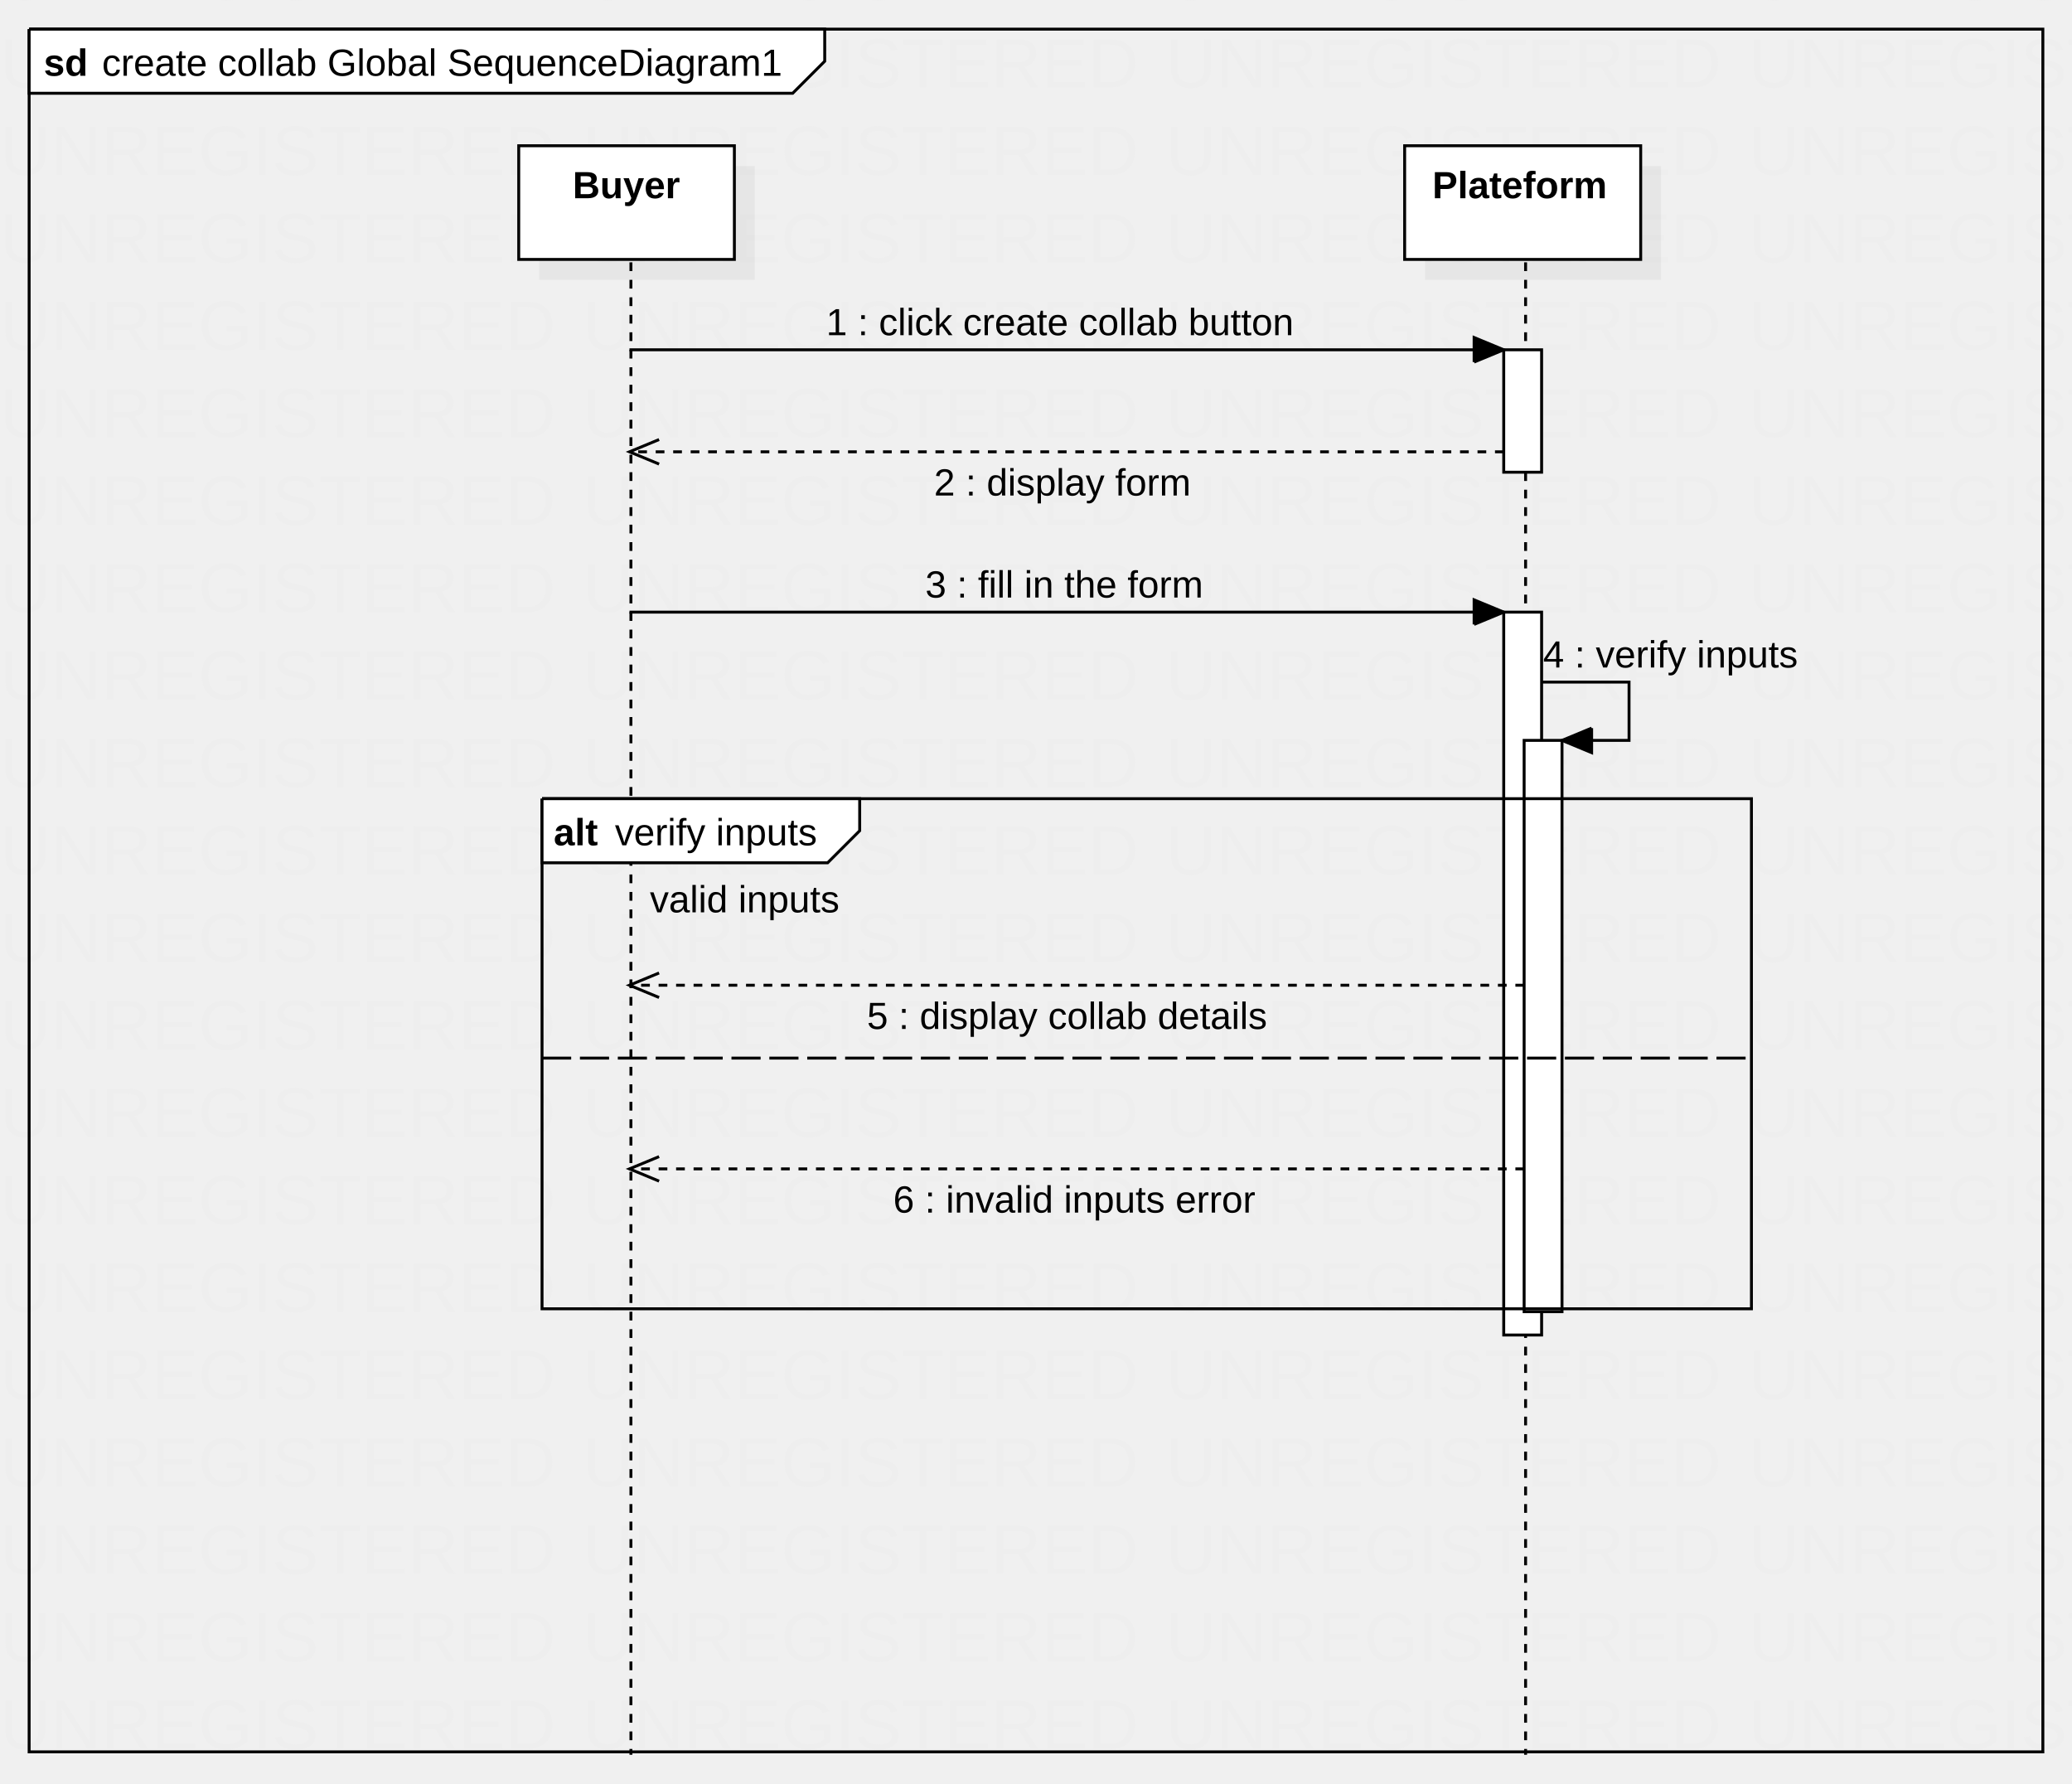
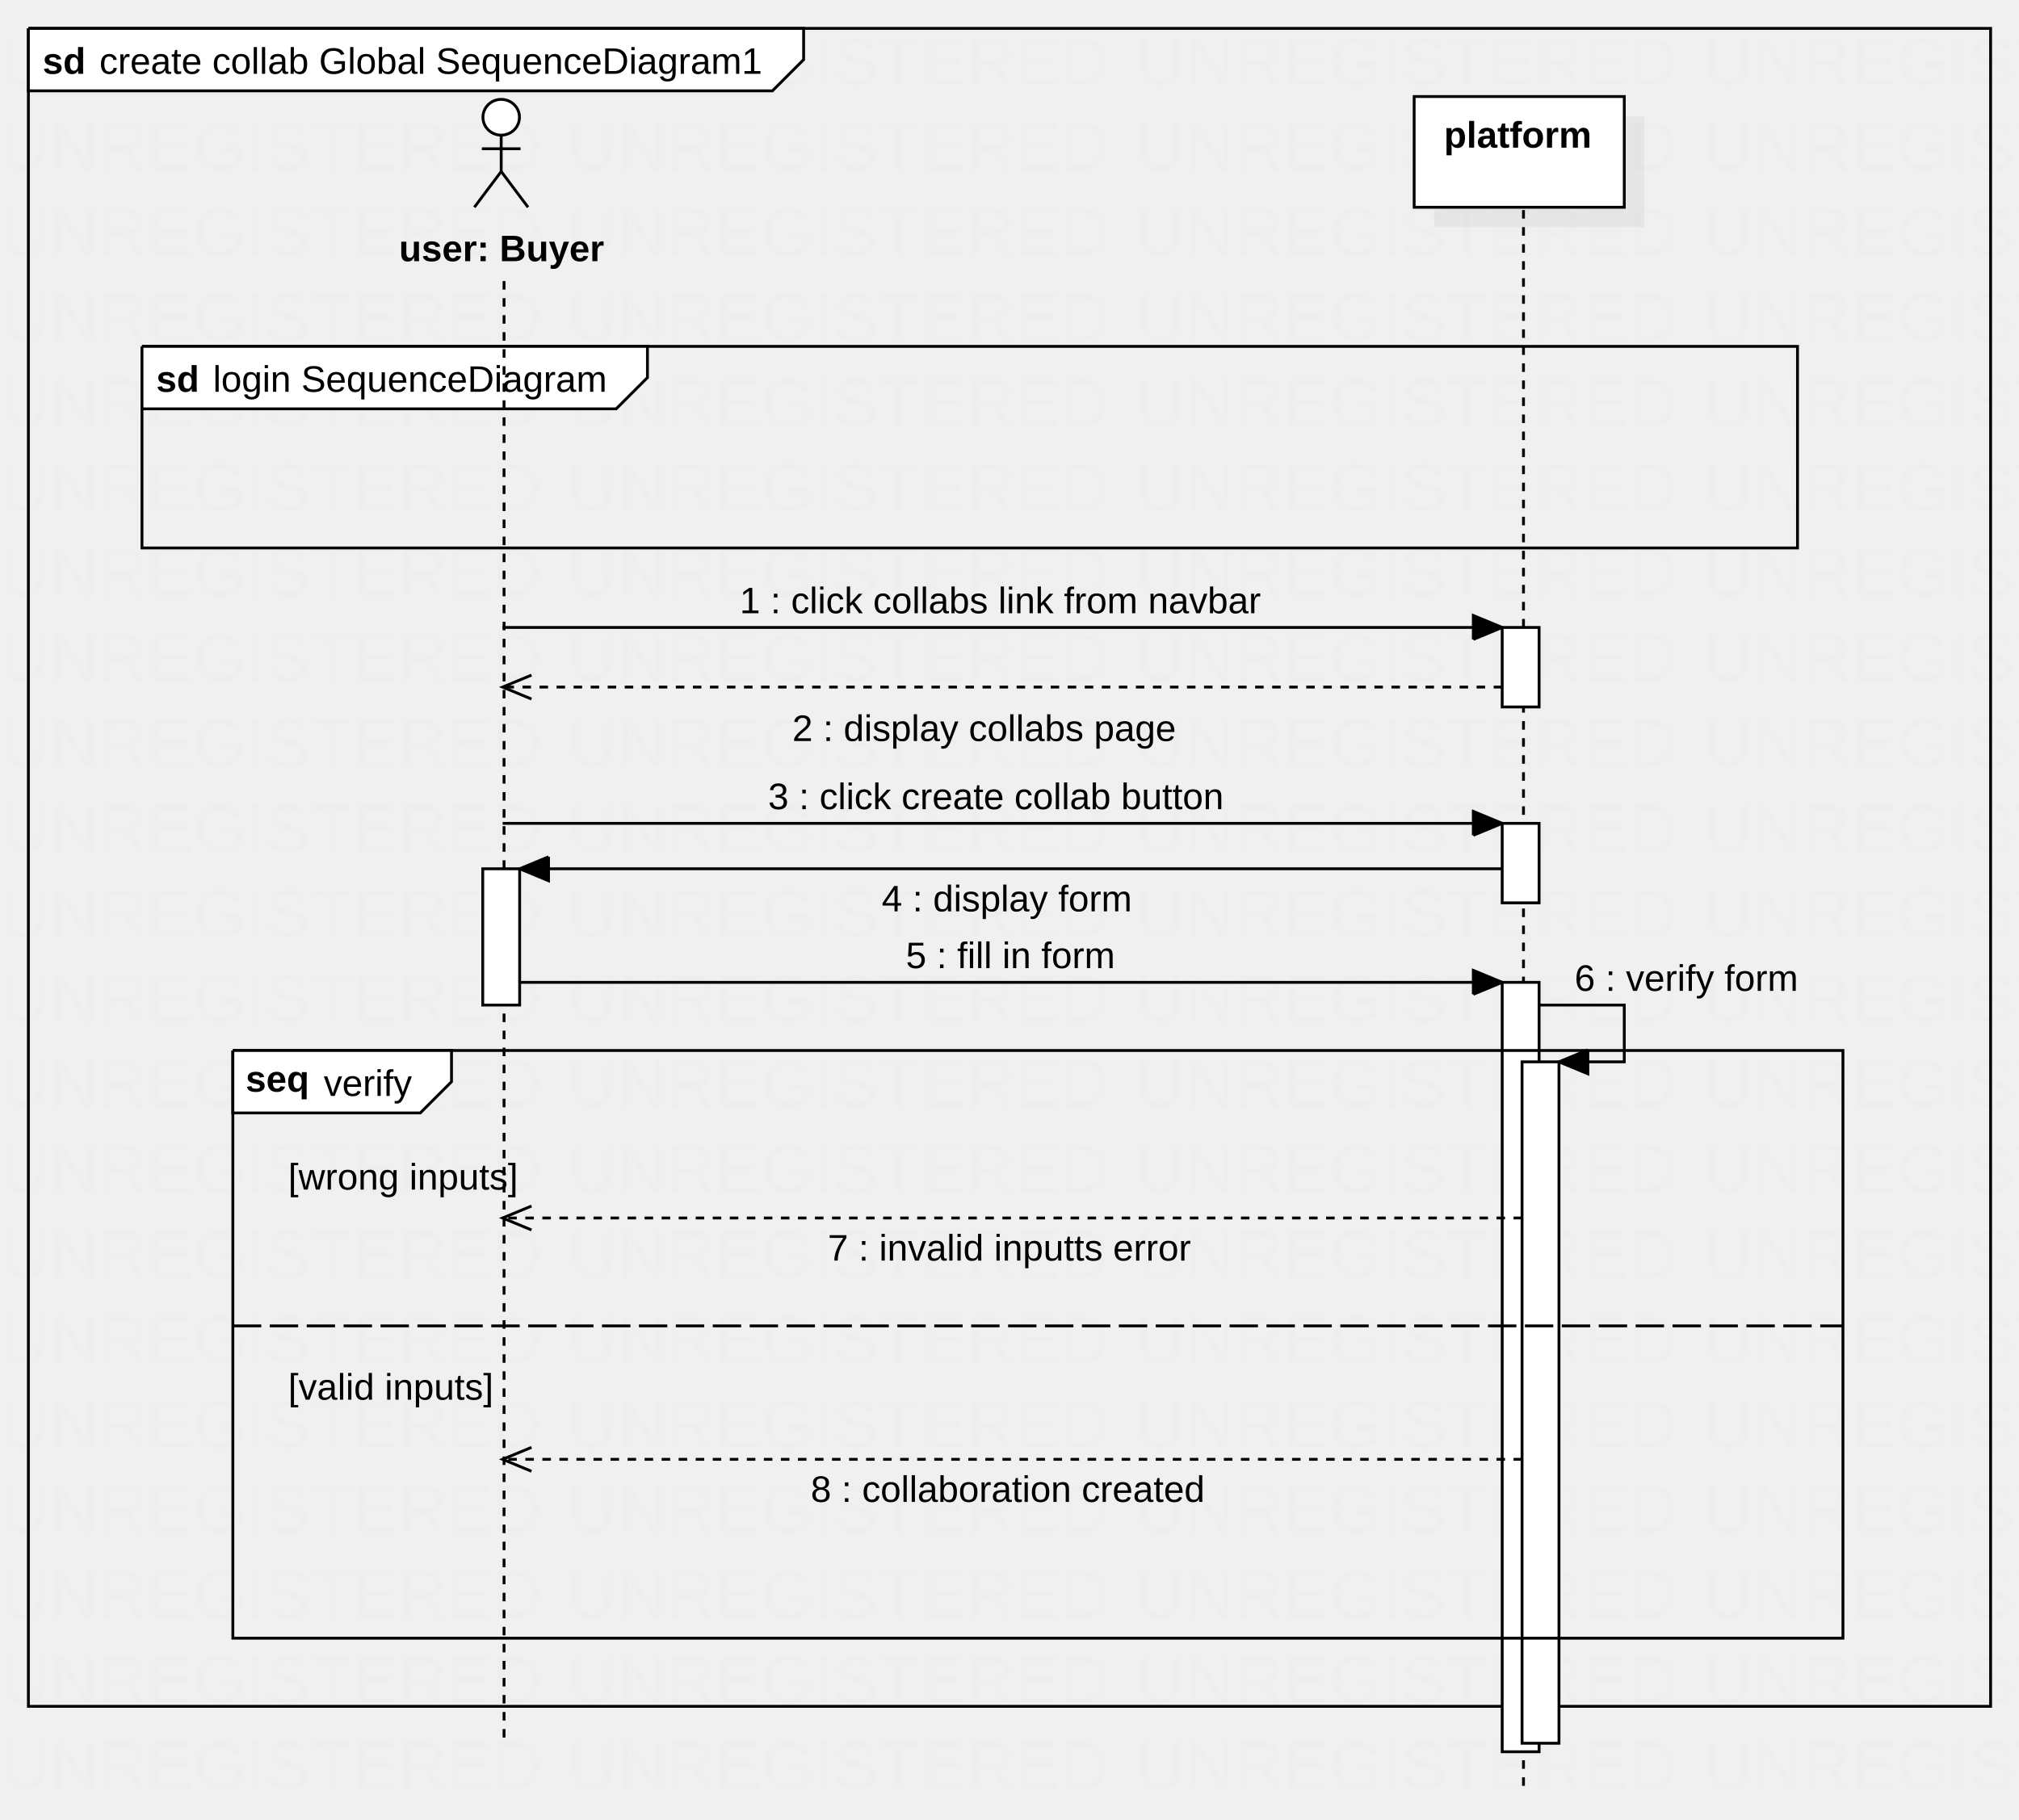
- <svg xmlns="http://www.w3.org/2000/svg" version="1.1" width="711" height="612">
+ <svg xmlns="http://www.w3.org/2000/svg" version="1.1" width="711" height="641">
  <defs />
  <g>
    <text fill="#eeeeee" stroke="none" font-family="Arial" font-size="24px" font-style="normal" font-weight="normal" text-decoration="none" x="0" y="0">UNREGISTERED</text>
    <text fill="#eeeeee" stroke="none" font-family="Arial" font-size="24px" font-style="normal" font-weight="normal" text-decoration="none" x="0" y="30">UNREGISTERED</text>
    <text fill="#eeeeee" stroke="none" font-family="Arial" font-size="24px" font-style="normal" font-weight="normal" text-decoration="none" x="0" y="60">UNREGISTERED</text>
    <text fill="#eeeeee" stroke="none" font-family="Arial" font-size="24px" font-style="normal" font-weight="normal" text-decoration="none" x="0" y="90">UNREGISTERED</text>
    <text fill="#eeeeee" stroke="none" font-family="Arial" font-size="24px" font-style="normal" font-weight="normal" text-decoration="none" x="0" y="120">UNREGISTERED</text>
    <text fill="#eeeeee" stroke="none" font-family="Arial" font-size="24px" font-style="normal" font-weight="normal" text-decoration="none" x="0" y="150">UNREGISTERED</text>
    <text fill="#eeeeee" stroke="none" font-family="Arial" font-size="24px" font-style="normal" font-weight="normal" text-decoration="none" x="0" y="180">UNREGISTERED</text>
    <text fill="#eeeeee" stroke="none" font-family="Arial" font-size="24px" font-style="normal" font-weight="normal" text-decoration="none" x="0" y="210">UNREGISTERED</text>
    <text fill="#eeeeee" stroke="none" font-family="Arial" font-size="24px" font-style="normal" font-weight="normal" text-decoration="none" x="0" y="240">UNREGISTERED</text>
    <text fill="#eeeeee" stroke="none" font-family="Arial" font-size="24px" font-style="normal" font-weight="normal" text-decoration="none" x="0" y="270">UNREGISTERED</text>
    <text fill="#eeeeee" stroke="none" font-family="Arial" font-size="24px" font-style="normal" font-weight="normal" text-decoration="none" x="0" y="300">UNREGISTERED</text>
    <text fill="#eeeeee" stroke="none" font-family="Arial" font-size="24px" font-style="normal" font-weight="normal" text-decoration="none" x="0" y="330">UNREGISTERED</text>
    <text fill="#eeeeee" stroke="none" font-family="Arial" font-size="24px" font-style="normal" font-weight="normal" text-decoration="none" x="0" y="360">UNREGISTERED</text>
    <text fill="#eeeeee" stroke="none" font-family="Arial" font-size="24px" font-style="normal" font-weight="normal" text-decoration="none" x="0" y="390">UNREGISTERED</text>
    <text fill="#eeeeee" stroke="none" font-family="Arial" font-size="24px" font-style="normal" font-weight="normal" text-decoration="none" x="0" y="420">UNREGISTERED</text>
    <text fill="#eeeeee" stroke="none" font-family="Arial" font-size="24px" font-style="normal" font-weight="normal" text-decoration="none" x="0" y="450">UNREGISTERED</text>
    <text fill="#eeeeee" stroke="none" font-family="Arial" font-size="24px" font-style="normal" font-weight="normal" text-decoration="none" x="0" y="480">UNREGISTERED</text>
    <text fill="#eeeeee" stroke="none" font-family="Arial" font-size="24px" font-style="normal" font-weight="normal" text-decoration="none" x="0" y="510">UNREGISTERED</text>
    <text fill="#eeeeee" stroke="none" font-family="Arial" font-size="24px" font-style="normal" font-weight="normal" text-decoration="none" x="0" y="540">UNREGISTERED</text>
    <text fill="#eeeeee" stroke="none" font-family="Arial" font-size="24px" font-style="normal" font-weight="normal" text-decoration="none" x="0" y="570">UNREGISTERED</text>
    <text fill="#eeeeee" stroke="none" font-family="Arial" font-size="24px" font-style="normal" font-weight="normal" text-decoration="none" x="0" y="600">UNREGISTERED</text>
+     <text fill="#eeeeee" stroke="none" font-family="Arial" font-size="24px" font-style="normal" font-weight="normal" text-decoration="none" x="0" y="630">UNREGISTERED</text>
    <text fill="#eeeeee" stroke="none" font-family="Arial" font-size="24px" font-style="normal" font-weight="normal" text-decoration="none" x="200" y="0">UNREGISTERED</text>
    <text fill="#eeeeee" stroke="none" font-family="Arial" font-size="24px" font-style="normal" font-weight="normal" text-decoration="none" x="200" y="30">UNREGISTERED</text>
    <text fill="#eeeeee" stroke="none" font-family="Arial" font-size="24px" font-style="normal" font-weight="normal" text-decoration="none" x="200" y="60">UNREGISTERED</text>
    <text fill="#eeeeee" stroke="none" font-family="Arial" font-size="24px" font-style="normal" font-weight="normal" text-decoration="none" x="200" y="90">UNREGISTERED</text>
    <text fill="#eeeeee" stroke="none" font-family="Arial" font-size="24px" font-style="normal" font-weight="normal" text-decoration="none" x="200" y="120">UNREGISTERED</text>
    <text fill="#eeeeee" stroke="none" font-family="Arial" font-size="24px" font-style="normal" font-weight="normal" text-decoration="none" x="200" y="150">UNREGISTERED</text>
    <text fill="#eeeeee" stroke="none" font-family="Arial" font-size="24px" font-style="normal" font-weight="normal" text-decoration="none" x="200" y="180">UNREGISTERED</text>
    <text fill="#eeeeee" stroke="none" font-family="Arial" font-size="24px" font-style="normal" font-weight="normal" text-decoration="none" x="200" y="210">UNREGISTERED</text>
    <text fill="#eeeeee" stroke="none" font-family="Arial" font-size="24px" font-style="normal" font-weight="normal" text-decoration="none" x="200" y="240">UNREGISTERED</text>
    <text fill="#eeeeee" stroke="none" font-family="Arial" font-size="24px" font-style="normal" font-weight="normal" text-decoration="none" x="200" y="270">UNREGISTERED</text>
    <text fill="#eeeeee" stroke="none" font-family="Arial" font-size="24px" font-style="normal" font-weight="normal" text-decoration="none" x="200" y="300">UNREGISTERED</text>
    <text fill="#eeeeee" stroke="none" font-family="Arial" font-size="24px" font-style="normal" font-weight="normal" text-decoration="none" x="200" y="330">UNREGISTERED</text>
    <text fill="#eeeeee" stroke="none" font-family="Arial" font-size="24px" font-style="normal" font-weight="normal" text-decoration="none" x="200" y="360">UNREGISTERED</text>
    <text fill="#eeeeee" stroke="none" font-family="Arial" font-size="24px" font-style="normal" font-weight="normal" text-decoration="none" x="200" y="390">UNREGISTERED</text>
    <text fill="#eeeeee" stroke="none" font-family="Arial" font-size="24px" font-style="normal" font-weight="normal" text-decoration="none" x="200" y="420">UNREGISTERED</text>
    <text fill="#eeeeee" stroke="none" font-family="Arial" font-size="24px" font-style="normal" font-weight="normal" text-decoration="none" x="200" y="450">UNREGISTERED</text>
    <text fill="#eeeeee" stroke="none" font-family="Arial" font-size="24px" font-style="normal" font-weight="normal" text-decoration="none" x="200" y="480">UNREGISTERED</text>
    <text fill="#eeeeee" stroke="none" font-family="Arial" font-size="24px" font-style="normal" font-weight="normal" text-decoration="none" x="200" y="510">UNREGISTERED</text>
    <text fill="#eeeeee" stroke="none" font-family="Arial" font-size="24px" font-style="normal" font-weight="normal" text-decoration="none" x="200" y="540">UNREGISTERED</text>
    <text fill="#eeeeee" stroke="none" font-family="Arial" font-size="24px" font-style="normal" font-weight="normal" text-decoration="none" x="200" y="570">UNREGISTERED</text>
    <text fill="#eeeeee" stroke="none" font-family="Arial" font-size="24px" font-style="normal" font-weight="normal" text-decoration="none" x="200" y="600">UNREGISTERED</text>
+     <text fill="#eeeeee" stroke="none" font-family="Arial" font-size="24px" font-style="normal" font-weight="normal" text-decoration="none" x="200" y="630">UNREGISTERED</text>
    <text fill="#eeeeee" stroke="none" font-family="Arial" font-size="24px" font-style="normal" font-weight="normal" text-decoration="none" x="400" y="0">UNREGISTERED</text>
    <text fill="#eeeeee" stroke="none" font-family="Arial" font-size="24px" font-style="normal" font-weight="normal" text-decoration="none" x="400" y="30">UNREGISTERED</text>
    <text fill="#eeeeee" stroke="none" font-family="Arial" font-size="24px" font-style="normal" font-weight="normal" text-decoration="none" x="400" y="60">UNREGISTERED</text>
    <text fill="#eeeeee" stroke="none" font-family="Arial" font-size="24px" font-style="normal" font-weight="normal" text-decoration="none" x="400" y="90">UNREGISTERED</text>
    <text fill="#eeeeee" stroke="none" font-family="Arial" font-size="24px" font-style="normal" font-weight="normal" text-decoration="none" x="400" y="120">UNREGISTERED</text>
    <text fill="#eeeeee" stroke="none" font-family="Arial" font-size="24px" font-style="normal" font-weight="normal" text-decoration="none" x="400" y="150">UNREGISTERED</text>
    <text fill="#eeeeee" stroke="none" font-family="Arial" font-size="24px" font-style="normal" font-weight="normal" text-decoration="none" x="400" y="180">UNREGISTERED</text>
    <text fill="#eeeeee" stroke="none" font-family="Arial" font-size="24px" font-style="normal" font-weight="normal" text-decoration="none" x="400" y="210">UNREGISTERED</text>
    <text fill="#eeeeee" stroke="none" font-family="Arial" font-size="24px" font-style="normal" font-weight="normal" text-decoration="none" x="400" y="240">UNREGISTERED</text>
    <text fill="#eeeeee" stroke="none" font-family="Arial" font-size="24px" font-style="normal" font-weight="normal" text-decoration="none" x="400" y="270">UNREGISTERED</text>
    <text fill="#eeeeee" stroke="none" font-family="Arial" font-size="24px" font-style="normal" font-weight="normal" text-decoration="none" x="400" y="300">UNREGISTERED</text>
    <text fill="#eeeeee" stroke="none" font-family="Arial" font-size="24px" font-style="normal" font-weight="normal" text-decoration="none" x="400" y="330">UNREGISTERED</text>
    <text fill="#eeeeee" stroke="none" font-family="Arial" font-size="24px" font-style="normal" font-weight="normal" text-decoration="none" x="400" y="360">UNREGISTERED</text>
    <text fill="#eeeeee" stroke="none" font-family="Arial" font-size="24px" font-style="normal" font-weight="normal" text-decoration="none" x="400" y="390">UNREGISTERED</text>
    <text fill="#eeeeee" stroke="none" font-family="Arial" font-size="24px" font-style="normal" font-weight="normal" text-decoration="none" x="400" y="420">UNREGISTERED</text>
    <text fill="#eeeeee" stroke="none" font-family="Arial" font-size="24px" font-style="normal" font-weight="normal" text-decoration="none" x="400" y="450">UNREGISTERED</text>
    <text fill="#eeeeee" stroke="none" font-family="Arial" font-size="24px" font-style="normal" font-weight="normal" text-decoration="none" x="400" y="480">UNREGISTERED</text>
    <text fill="#eeeeee" stroke="none" font-family="Arial" font-size="24px" font-style="normal" font-weight="normal" text-decoration="none" x="400" y="510">UNREGISTERED</text>
    <text fill="#eeeeee" stroke="none" font-family="Arial" font-size="24px" font-style="normal" font-weight="normal" text-decoration="none" x="400" y="540">UNREGISTERED</text>
    <text fill="#eeeeee" stroke="none" font-family="Arial" font-size="24px" font-style="normal" font-weight="normal" text-decoration="none" x="400" y="570">UNREGISTERED</text>
    <text fill="#eeeeee" stroke="none" font-family="Arial" font-size="24px" font-style="normal" font-weight="normal" text-decoration="none" x="400" y="600">UNREGISTERED</text>
+     <text fill="#eeeeee" stroke="none" font-family="Arial" font-size="24px" font-style="normal" font-weight="normal" text-decoration="none" x="400" y="630">UNREGISTERED</text>
    <text fill="#eeeeee" stroke="none" font-family="Arial" font-size="24px" font-style="normal" font-weight="normal" text-decoration="none" x="600" y="0">UNREGISTERED</text>
    <text fill="#eeeeee" stroke="none" font-family="Arial" font-size="24px" font-style="normal" font-weight="normal" text-decoration="none" x="600" y="30">UNREGISTERED</text>
    <text fill="#eeeeee" stroke="none" font-family="Arial" font-size="24px" font-style="normal" font-weight="normal" text-decoration="none" x="600" y="60">UNREGISTERED</text>
    <text fill="#eeeeee" stroke="none" font-family="Arial" font-size="24px" font-style="normal" font-weight="normal" text-decoration="none" x="600" y="90">UNREGISTERED</text>
    <text fill="#eeeeee" stroke="none" font-family="Arial" font-size="24px" font-style="normal" font-weight="normal" text-decoration="none" x="600" y="120">UNREGISTERED</text>
    <text fill="#eeeeee" stroke="none" font-family="Arial" font-size="24px" font-style="normal" font-weight="normal" text-decoration="none" x="600" y="150">UNREGISTERED</text>
    <text fill="#eeeeee" stroke="none" font-family="Arial" font-size="24px" font-style="normal" font-weight="normal" text-decoration="none" x="600" y="180">UNREGISTERED</text>
    <text fill="#eeeeee" stroke="none" font-family="Arial" font-size="24px" font-style="normal" font-weight="normal" text-decoration="none" x="600" y="210">UNREGISTERED</text>
    <text fill="#eeeeee" stroke="none" font-family="Arial" font-size="24px" font-style="normal" font-weight="normal" text-decoration="none" x="600" y="240">UNREGISTERED</text>
    <text fill="#eeeeee" stroke="none" font-family="Arial" font-size="24px" font-style="normal" font-weight="normal" text-decoration="none" x="600" y="270">UNREGISTERED</text>
    <text fill="#eeeeee" stroke="none" font-family="Arial" font-size="24px" font-style="normal" font-weight="normal" text-decoration="none" x="600" y="300">UNREGISTERED</text>
    <text fill="#eeeeee" stroke="none" font-family="Arial" font-size="24px" font-style="normal" font-weight="normal" text-decoration="none" x="600" y="330">UNREGISTERED</text>
    <text fill="#eeeeee" stroke="none" font-family="Arial" font-size="24px" font-style="normal" font-weight="normal" text-decoration="none" x="600" y="360">UNREGISTERED</text>
    <text fill="#eeeeee" stroke="none" font-family="Arial" font-size="24px" font-style="normal" font-weight="normal" text-decoration="none" x="600" y="390">UNREGISTERED</text>
    <text fill="#eeeeee" stroke="none" font-family="Arial" font-size="24px" font-style="normal" font-weight="normal" text-decoration="none" x="600" y="420">UNREGISTERED</text>
    <text fill="#eeeeee" stroke="none" font-family="Arial" font-size="24px" font-style="normal" font-weight="normal" text-decoration="none" x="600" y="450">UNREGISTERED</text>
    <text fill="#eeeeee" stroke="none" font-family="Arial" font-size="24px" font-style="normal" font-weight="normal" text-decoration="none" x="600" y="480">UNREGISTERED</text>
    <text fill="#eeeeee" stroke="none" font-family="Arial" font-size="24px" font-style="normal" font-weight="normal" text-decoration="none" x="600" y="510">UNREGISTERED</text>
    <text fill="#eeeeee" stroke="none" font-family="Arial" font-size="24px" font-style="normal" font-weight="normal" text-decoration="none" x="600" y="540">UNREGISTERED</text>
    <text fill="#eeeeee" stroke="none" font-family="Arial" font-size="24px" font-style="normal" font-weight="normal" text-decoration="none" x="600" y="570">UNREGISTERED</text>
    <text fill="#eeeeee" stroke="none" font-family="Arial" font-size="24px" font-style="normal" font-weight="normal" text-decoration="none" x="600" y="600">UNREGISTERED</text>
-     <g transform="translate(10,10) scale(1,1)">
-       <path fill="none" stroke="#000000" d="M 0 0 L 691 0 L 691 591 L 0 591 L 0 0" stroke-miterlimit="10" />
-     </g>
-     <g transform="translate(10,10) scale(1,1)">
-       <path fill="#ffffff" stroke="none" d="M 0 0 L 0 22 L 262 22 L 273 11 L 273 0 L 0 0" />
-     </g>
-     <g transform="translate(10,10) scale(1,1)">
-       <path fill="none" stroke="#000000" d="M 0 0 L 0 22 L 262 22 L 273 11 L 273 0 L 0 0 L 0 0" stroke-miterlimit="10" />
-     </g>
-     <g transform="translate(10,10) scale(1,1)">
-       <g>
-         <path fill="none" stroke="none" />
-         <text fill="#000000" stroke="none" font-family="Arial" font-size="13px" font-style="normal" font-weight="normal" text-decoration="none" x="25" y="16">create collab Global SequenceDiagram1</text>
-       </g>
-     </g>
-     <g transform="translate(10,10) scale(1,1)">
-       <g>
-         <path fill="none" stroke="none" />
-         <text fill="#000000" stroke="none" font-family="Arial" font-size="13px" font-style="normal" font-weight="bold" text-decoration="none" x="5" y="16">sd</text>
-       </g>
-     </g>
-     <g transform="translate(10,10) scale(1,1)">
-       <rect fill="#C0C0C0" stroke="none" x="175" y="47" width="74" height="39" opacity="0.2" />
-     </g>
-     <g transform="translate(10,10) scale(1,1)">
-       <rect fill="#ffffff" stroke="none" x="168" y="40" width="74" height="39" />
-     </g>
-     <g transform="translate(10,10) scale(1,1)">
-       <path fill="none" stroke="#000000" d="M 168 40 L 242 40 L 242 79 L 168 79 L 168 40 Z Z" stroke-miterlimit="10" />
-     </g>
-     <g transform="translate(10,10) scale(1,1)">
-       <g>
-         <path fill="none" stroke="none" />
-         <text fill="#000000" stroke="none" font-family="Arial" font-size="13px" font-style="normal" font-weight="bold" text-decoration="none" x="186.5" y="58">Buyer</text>
-       </g>
-     </g>
-     <g transform="translate(10,10) scale(1,1)">
-       <path fill="none" stroke="#000000" d="M 206.5 80 L 206.5 592" stroke-miterlimit="10" stroke-dasharray="3" />
-     </g>
-     <g transform="translate(10,10) scale(1,1)">
-       <rect fill="#C0C0C0" stroke="none" x="479" y="47" width="81" height="39" opacity="0.2" />
-     </g>
-     <g transform="translate(10,10) scale(1,1)">
-       <rect fill="#ffffff" stroke="none" x="472" y="40" width="81" height="39" />
-     </g>
-     <g transform="translate(10,10) scale(1,1)">
-       <path fill="none" stroke="#000000" d="M 472 40 L 553 40 L 553 79 L 472 79 L 472 40 Z Z" stroke-miterlimit="10" />
-     </g>
-     <g transform="translate(10,10) scale(1,1)">
-       <g>
-         <path fill="none" stroke="none" />
-         <text fill="#000000" stroke="none" font-family="Arial" font-size="13px" font-style="normal" font-weight="bold" text-decoration="none" x="481.5" y="58">Plateform</text>
-       </g>
-     </g>
-     <g transform="translate(10,10) scale(1,1)">
-       <path fill="none" stroke="#000000" d="M 513.5 80 L 513.5 592" stroke-miterlimit="10" stroke-dasharray="3" />
-     </g>
-     <g transform="translate(10,10) scale(1,1)">
-       <g>
-         <path fill="none" stroke="none" />
-         <text fill="#000000" stroke="none" font-family="Arial" font-size="13px" font-style="normal" font-weight="normal" text-decoration="none" x="213" y="303">valid inputs</text>
-       </g>
-     </g>
-     <g transform="translate(10,10) scale(1,1)">
-       <path fill="none" stroke="#000000" d="M 206 110 L 506 110" stroke-miterlimit="10" />
-     </g>
-     <g transform="translate(10,10) scale(1,1)">
-       <path fill="#000000" stroke="none" d="M 495.837 114.21 L 506 110 L 495.837 105.79" />
-     </g>
-     <g transform="translate(10,10) scale(1,1)">
-       <path fill="none" stroke="#000000" d="M 495.837 114.21 L 506 110 L 495.837 105.79 L 495.837 114.21" stroke-miterlimit="10" />
-     </g>
-     <g transform="translate(10,10) scale(1,1)">
-       <g>
-         <path fill="none" stroke="none" />
-         <text fill="#000000" stroke="none" font-family="Arial" font-size="13px" font-style="normal" font-weight="normal" text-decoration="none" x="273.5" y="105">1 : click create collab button</text>
-       </g>
-     </g>
-     <g transform="translate(10,10) scale(1,1)">
-       <rect fill="#ffffff" stroke="none" x="506" y="110" width="13" height="42" />
-     </g>
-     <g transform="translate(10,10) scale(1,1)">
-       <path fill="none" stroke="#000000" d="M 506 110 L 519 110 L 519 152 L 506 152 L 506 110 Z Z" stroke-miterlimit="10" />
-     </g>
-     <g transform="translate(10,10) scale(1,1)">
-       <path fill="none" stroke="#000000" d="M 506 145 L 206 145" stroke-miterlimit="10" stroke-dasharray="3" />
-     </g>
-     <g transform="translate(10,10) scale(1,1)">
-       <path fill="none" stroke="#000000" d="M 216.163 140.79 L 206 145 L 216.163 149.21" stroke-miterlimit="10" />
-     </g>
-     <g transform="translate(10,10) scale(1,1)">
-       <g>
-         <path fill="none" stroke="none" />
-         <text fill="#000000" stroke="none" font-family="Arial" font-size="13px" font-style="normal" font-weight="normal" text-decoration="none" x="310.5" y="160">2 : display form</text>
-       </g>
-     </g>
-     <g transform="translate(10,10) scale(1,1)">
-       <path fill="none" stroke="#000000" d="M 206 200 L 506 200" stroke-miterlimit="10" />
-     </g>
-     <g transform="translate(10,10) scale(1,1)">
-       <path fill="#000000" stroke="none" d="M 495.837 204.21 L 506 200 L 495.837 195.79" />
-     </g>
-     <g transform="translate(10,10) scale(1,1)">
-       <path fill="none" stroke="#000000" d="M 495.837 204.21 L 506 200 L 495.837 195.79 L 495.837 204.21" stroke-miterlimit="10" />
-     </g>
-     <g transform="translate(10,10) scale(1,1)">
-       <g>
-         <path fill="none" stroke="none" />
-         <text fill="#000000" stroke="none" font-family="Arial" font-size="13px" font-style="normal" font-weight="normal" text-decoration="none" x="307.5" y="195">3 : fill in the form</text>
-       </g>
-     </g>
-     <g transform="translate(10,10) scale(1,1)">
-       <rect fill="#ffffff" stroke="none" x="506" y="200" width="13" height="248" />
-     </g>
-     <g transform="translate(10,10) scale(1,1)">
-       <path fill="none" stroke="#000000" d="M 506 200 L 519 200 L 519 448 L 506 448 L 506 200 Z Z" stroke-miterlimit="10" />
-     </g>
-     <g transform="translate(10,10) scale(1,1)">
-       <path fill="none" stroke="#000000" d="M 519 224 L 549 224 L 549 244 L 526 244" stroke-miterlimit="10" />
-     </g>
-     <g transform="translate(10,10) scale(1,1)">
-       <path fill="#000000" stroke="none" d="M 536.163 239.79 L 526 244 L 536.163 248.21" />
-     </g>
-     <g transform="translate(10,10) scale(1,1)">
-       <path fill="none" stroke="#000000" d="M 536.163 239.79 L 526 244 L 536.163 248.21 L 536.163 239.79" stroke-miterlimit="10" />
-     </g>
-     <g transform="translate(10,10) scale(1,1)">
-       <g>
-         <path fill="none" stroke="none" />
-         <text fill="#000000" stroke="none" font-family="Arial" font-size="13px" font-style="normal" font-weight="normal" text-decoration="none" x="519.5" y="219">4 : verify inputs</text>
-       </g>
-     </g>
-     <g transform="translate(10,10) scale(1,1)">
-       <rect fill="#ffffff" stroke="none" x="513" y="244" width="13" height="196" />
-     </g>
-     <g transform="translate(10,10) scale(1,1)">
-       <path fill="none" stroke="#000000" d="M 513 244 L 526 244 L 526 440 L 513 440 L 513 244 Z Z" stroke-miterlimit="10" />
-     </g>
-     <g transform="translate(10,10) scale(1,1)">
-       <path fill="none" stroke="#000000" d="M 513 328 L 206 328" stroke-miterlimit="10" stroke-dasharray="3" />
-     </g>
-     <g transform="translate(10,10) scale(1,1)">
-       <path fill="none" stroke="#000000" d="M 216.163 323.79 L 206 328 L 216.163 332.21" stroke-miterlimit="10" />
-     </g>
-     <g transform="translate(10,10) scale(1,1)">
-       <g>
-         <path fill="none" stroke="none" />
-         <text fill="#000000" stroke="none" font-family="Arial" font-size="13px" font-style="normal" font-weight="normal" text-decoration="none" x="287.5" y="343">5 : display collab details</text>
-       </g>
-     </g>
-     <g transform="translate(10,10) scale(1,1)">
-       <path fill="none" stroke="#000000" d="M 513 391 L 206 391" stroke-miterlimit="10" stroke-dasharray="3" />
-     </g>
-     <g transform="translate(10,10) scale(1,1)">
-       <path fill="none" stroke="#000000" d="M 216.163 386.79 L 206 391 L 216.163 395.21" stroke-miterlimit="10" />
-     </g>
-     <g transform="translate(10,10) scale(1,1)">
-       <g>
-         <path fill="none" stroke="none" />
-         <text fill="#000000" stroke="none" font-family="Arial" font-size="13px" font-style="normal" font-weight="normal" text-decoration="none" x="296.5" y="406">6 : invalid inputs error</text>
-       </g>
-     </g>
-     <g transform="translate(10,10) scale(1,1)">
-       <path fill="none" stroke="#000000" d="M 176 264 L 591 264 L 591 439 L 176 439 L 176 264" stroke-miterlimit="10" />
-     </g>
-     <g transform="translate(10,10) scale(1,1)">
-       <path fill="#ffffff" stroke="none" d="M 176 264 L 176 286 L 274 286 L 285 275 L 285 264 L 176 264" />
-     </g>
-     <g transform="translate(10,10) scale(1,1)">
-       <path fill="none" stroke="#000000" d="M 176 264 L 176 286 L 274 286 L 285 275 L 285 264 L 176 264 L 176 264" stroke-miterlimit="10" />
-     </g>
-     <g transform="translate(10,10) scale(1,1)">
-       <g>
-         <path fill="none" stroke="none" />
-         <text fill="#000000" stroke="none" font-family="Arial" font-size="13px" font-style="normal" font-weight="normal" text-decoration="none" x="201" y="280">verify inputs</text>
-       </g>
-     </g>
-     <g transform="translate(10,10) scale(1,1)">
-       <g>
-         <path fill="none" stroke="none" />
-         <text fill="#000000" stroke="none" font-family="Arial" font-size="13px" font-style="normal" font-weight="bold" text-decoration="none" x="180" y="280">alt</text>
-       </g>
-     </g>
-     <g transform="translate(10,10) scale(1,1)">
-       <path fill="none" stroke="#000000" d="M 176 353 L 591 353" stroke-miterlimit="10" stroke-dasharray="10,3" />
+     <text fill="#eeeeee" stroke="none" font-family="Arial" font-size="24px" font-style="normal" font-weight="normal" text-decoration="none" x="600" y="630">UNREGISTERED</text>
+     <g transform="translate(-14,-6) scale(1,1)">
+       <path fill="none" stroke="#000000" d="M 24 16 L 715 16 L 715 607 L 24 607 L 24 16" stroke-miterlimit="10" />
+     </g>
+     <g transform="translate(-14,-6) scale(1,1)">
+       <path fill="#ffffff" stroke="none" d="M 24 16 L 24 38 L 286 38 L 297 27 L 297 16 L 24 16" />
+     </g>
+     <g transform="translate(-14,-6) scale(1,1)">
+       <path fill="none" stroke="#000000" d="M 24 16 L 24 38 L 286 38 L 297 27 L 297 16 L 24 16 L 24 16" stroke-miterlimit="10" />
+     </g>
+     <g transform="translate(-14,-6) scale(1,1)">
+       <g>
+         <path fill="none" stroke="none" />
+         <text fill="#000000" stroke="none" font-family="Arial" font-size="13px" font-style="normal" font-weight="normal" text-decoration="none" x="49" y="32">create collab Global SequenceDiagram1</text>
+       </g>
+     </g>
+     <g transform="translate(-14,-6) scale(1,1)">
+       <g>
+         <path fill="none" stroke="none" />
+         <text fill="#000000" stroke="none" font-family="Arial" font-size="13px" font-style="normal" font-weight="bold" text-decoration="none" x="29" y="32">sd</text>
+       </g>
+     </g>
+     <g transform="translate(-14,-6) scale(1,1)">
+       <path fill="none" stroke="#000000" d="M 64 128 L 647 128 L 647 199 L 64 199 L 64 128" stroke-miterlimit="10" />
+     </g>
+     <g transform="translate(-14,-6) scale(1,1)">
+       <path fill="#ffffff" stroke="none" d="M 64 128 L 64 150 L 231 150 L 242 139 L 242 128 L 64 128" />
+     </g>
+     <g transform="translate(-14,-6) scale(1,1)">
+       <path fill="none" stroke="#000000" d="M 64 128 L 64 150 L 231 150 L 242 139 L 242 128 L 64 128 L 64 128" stroke-miterlimit="10" />
+     </g>
+     <g transform="translate(-14,-6) scale(1,1)">
+       <g>
+         <path fill="none" stroke="none" />
+         <text fill="#000000" stroke="none" font-family="Arial" font-size="13px" font-style="normal" font-weight="normal" text-decoration="none" x="89" y="144">login SequenceDiagram</text>
+       </g>
+     </g>
+     <g transform="translate(-14,-6) scale(1,1)">
+       <g>
+         <path fill="none" stroke="none" />
+         <text fill="#000000" stroke="none" font-family="Arial" font-size="13px" font-style="normal" font-weight="bold" text-decoration="none" x="69" y="144">sd</text>
+       </g>
+     </g>
+     <g transform="translate(-14,-6) scale(1,1)">
+       <path fill="#ffffff" stroke="none" d="M 184.071 47.3 C 184.071 43.821 186.949 41 190.5 41 C 194.051 41 196.929 43.821 196.929 47.3 C 196.929 50.779 194.051 53.6 190.5 53.6 C 186.949 53.6 184.071 50.779 184.071 47.3 Z" />
+     </g>
+     <g transform="translate(-14,-6) scale(1,1)">
+       <path fill="none" stroke="#000000" d="M 184.071 47.3 C 184.071 43.821 186.949 41 190.5 41 C 194.051 41 196.929 43.821 196.929 47.3 C 196.929 50.779 194.051 53.6 190.5 53.6 C 186.949 53.6 184.071 50.779 184.071 47.3 Z" stroke-miterlimit="10" />
+     </g>
+     <g transform="translate(-14,-6) scale(1,1)">
+       <path fill="none" stroke="#000000" d="M 190.5 53.6 L 190.5 66.4" stroke-miterlimit="10" />
+     </g>
+     <g transform="translate(-14,-6) scale(1,1)">
+       <path fill="none" stroke="#000000" d="M 183.693 58.4 L 197.307 58.4" stroke-miterlimit="10" />
+     </g>
+     <g transform="translate(-14,-6) scale(1,1)">
+       <path fill="none" stroke="#000000" d="M 190.5 66.4 L 181.045 79" stroke-miterlimit="10" />
+     </g>
+     <g transform="translate(-14,-6) scale(1,1)">
+       <path fill="none" stroke="#000000" d="M 190.5 66.4 L 199.955 79" stroke-miterlimit="10" />
+     </g>
+     <g transform="translate(-14,-6) scale(1,1)">
+       <g>
+         <path fill="none" stroke="none" />
+         <text fill="#000000" stroke="none" font-family="Arial" font-size="13px" font-style="normal" font-weight="bold" text-decoration="none" x="154.5" y="98">user: Buyer</text>
+       </g>
+     </g>
+     <g transform="translate(-14,-6) scale(1,1)">
+       <path fill="none" stroke="#000000" d="M 191.5 105 L 191.5 621" stroke-miterlimit="10" stroke-dasharray="3" />
+     </g>
+     <g transform="translate(-14,-6) scale(1,1)">
+       <rect fill="#C0C0C0" stroke="none" x="519" y="47" width="74" height="39" opacity="0.2" />
+     </g>
+     <g transform="translate(-14,-6) scale(1,1)">
+       <rect fill="#ffffff" stroke="none" x="512" y="40" width="74" height="39" />
+     </g>
+     <g transform="translate(-14,-6) scale(1,1)">
+       <path fill="none" stroke="#000000" d="M 512 40 L 586 40 L 586 79 L 512 79 L 512 40 Z Z" stroke-miterlimit="10" />
+     </g>
+     <g transform="translate(-14,-6) scale(1,1)">
+       <g>
+         <path fill="none" stroke="none" />
+         <text fill="#000000" stroke="none" font-family="Arial" font-size="13px" font-style="normal" font-weight="bold" text-decoration="none" x="522.5" y="58">platform</text>
+       </g>
+     </g>
+     <g transform="translate(-14,-6) scale(1,1)">
+       <path fill="none" stroke="#000000" d="M 550.5 80 L 550.5 637" stroke-miterlimit="10" stroke-dasharray="3" />
+     </g>
+     <g transform="translate(-14,-6) scale(1,1)">
+       <path fill="none" stroke="#000000" d="M 191 227 L 543 227" stroke-miterlimit="10" />
+     </g>
+     <g transform="translate(-14,-6) scale(1,1)">
+       <path fill="#000000" stroke="none" d="M 532.837 231.21 L 543 227 L 532.837 222.79" />
+     </g>
+     <g transform="translate(-14,-6) scale(1,1)">
+       <path fill="none" stroke="#000000" d="M 532.837 231.21 L 543 227 L 532.837 222.79 L 532.837 231.21" stroke-miterlimit="10" />
+     </g>
+     <g transform="translate(-14,-6) scale(1,1)">
+       <g>
+         <path fill="none" stroke="none" />
+         <text fill="#000000" stroke="none" font-family="Arial" font-size="13px" font-style="normal" font-weight="normal" text-decoration="none" x="274.5" y="222">1 : click collabs link from navbar</text>
+       </g>
+     </g>
+     <g transform="translate(-14,-6) scale(1,1)">
+       <rect fill="#ffffff" stroke="none" x="543" y="227" width="13" height="28" />
+     </g>
+     <g transform="translate(-14,-6) scale(1,1)">
+       <path fill="none" stroke="#000000" d="M 543 227 L 556 227 L 556 255 L 543 255 L 543 227 Z Z" stroke-miterlimit="10" />
+     </g>
+     <g transform="translate(-14,-6) scale(1,1)">
+       <path fill="none" stroke="#000000" d="M 543 248 L 191 248" stroke-miterlimit="10" stroke-dasharray="3" />
+     </g>
+     <g transform="translate(-14,-6) scale(1,1)">
+       <path fill="none" stroke="#000000" d="M 201.163 243.79 L 191 248 L 201.163 252.21" stroke-miterlimit="10" />
+     </g>
+     <g transform="translate(-14,-6) scale(1,1)">
+       <g>
+         <path fill="none" stroke="none" />
+         <text fill="#000000" stroke="none" font-family="Arial" font-size="13px" font-style="normal" font-weight="normal" text-decoration="none" x="293" y="267">2 : display collabs page</text>
+       </g>
+     </g>
+     <g transform="translate(-14,-6) scale(1,1)">
+       <path fill="none" stroke="#000000" d="M 191 296 L 543 296" stroke-miterlimit="10" />
+     </g>
+     <g transform="translate(-14,-6) scale(1,1)">
+       <path fill="#000000" stroke="none" d="M 532.837 300.21 L 543 296 L 532.837 291.79" />
+     </g>
+     <g transform="translate(-14,-6) scale(1,1)">
+       <path fill="none" stroke="#000000" d="M 532.837 300.21 L 543 296 L 532.837 291.79 L 532.837 300.21" stroke-miterlimit="10" />
+     </g>
+     <g transform="translate(-14,-6) scale(1,1)">
+       <g>
+         <path fill="none" stroke="none" />
+         <text fill="#000000" stroke="none" font-family="Arial" font-size="13px" font-style="normal" font-weight="normal" text-decoration="none" x="284.5" y="291">3 : click create collab button</text>
+       </g>
+     </g>
+     <g transform="translate(-14,-6) scale(1,1)">
+       <rect fill="#ffffff" stroke="none" x="543" y="296" width="13" height="28" />
+     </g>
+     <g transform="translate(-14,-6) scale(1,1)">
+       <path fill="none" stroke="#000000" d="M 543 296 L 556 296 L 556 324 L 543 324 L 543 296 Z Z" stroke-miterlimit="10" />
+     </g>
+     <g transform="translate(-14,-6) scale(1,1)">
+       <path fill="none" stroke="#000000" d="M 543 312 L 197 312" stroke-miterlimit="10" />
+     </g>
+     <g transform="translate(-14,-6) scale(1,1)">
+       <path fill="#000000" stroke="none" d="M 207.163 307.79 L 197 312 L 207.163 316.21" />
+     </g>
+     <g transform="translate(-14,-6) scale(1,1)">
+       <path fill="none" stroke="#000000" d="M 207.163 307.79 L 197 312 L 207.163 316.21 L 207.163 307.79" stroke-miterlimit="10" />
+     </g>
+     <g transform="translate(-14,-6) scale(1,1)">
+       <g>
+         <path fill="none" stroke="none" />
+         <text fill="#000000" stroke="none" font-family="Arial" font-size="13px" font-style="normal" font-weight="normal" text-decoration="none" x="324.5" y="327">4 : display form</text>
+       </g>
+     </g>
+     <g transform="translate(-14,-6) scale(1,1)">
+       <rect fill="#ffffff" stroke="none" x="184" y="312" width="13" height="48" />
+     </g>
+     <g transform="translate(-14,-6) scale(1,1)">
+       <path fill="none" stroke="#000000" d="M 184 312 L 197 312 L 197 360 L 184 360 L 184 312 Z Z" stroke-miterlimit="10" />
+     </g>
+     <g transform="translate(-14,-6) scale(1,1)">
+       <path fill="none" stroke="#000000" d="M 197 352 L 543 352" stroke-miterlimit="10" />
+     </g>
+     <g transform="translate(-14,-6) scale(1,1)">
+       <path fill="#000000" stroke="none" d="M 532.837 356.21 L 543 352 L 532.837 347.79" />
+     </g>
+     <g transform="translate(-14,-6) scale(1,1)">
+       <path fill="none" stroke="#000000" d="M 532.837 356.21 L 543 352 L 532.837 347.79 L 532.837 356.21" stroke-miterlimit="10" />
+     </g>
+     <g transform="translate(-14,-6) scale(1,1)">
+       <g>
+         <path fill="none" stroke="none" />
+         <text fill="#000000" stroke="none" font-family="Arial" font-size="13px" font-style="normal" font-weight="normal" text-decoration="none" x="333" y="347">5 : fill in form</text>
+       </g>
+     </g>
+     <g transform="translate(-14,-6) scale(1,1)">
+       <rect fill="#ffffff" stroke="none" x="543" y="352" width="13" height="271" />
+     </g>
+     <g transform="translate(-14,-6) scale(1,1)">
+       <path fill="none" stroke="#000000" d="M 543 352 L 556 352 L 556 623 L 543 623 L 543 352 Z Z" stroke-miterlimit="10" />
+     </g>
+     <g transform="translate(-14,-6) scale(1,1)">
+       <path fill="none" stroke="#000000" d="M 556 360 L 586 360 L 586 380 L 563 380" stroke-miterlimit="10" />
+     </g>
+     <g transform="translate(-14,-6) scale(1,1)">
+       <path fill="#000000" stroke="none" d="M 573.163 375.79 L 563 380 L 573.163 384.21" />
+     </g>
+     <g transform="translate(-14,-6) scale(1,1)">
+       <path fill="none" stroke="#000000" d="M 573.163 375.79 L 563 380 L 573.163 384.21 L 573.163 375.79" stroke-miterlimit="10" />
+     </g>
+     <g transform="translate(-14,-6) scale(1,1)">
+       <g>
+         <path fill="none" stroke="none" />
+         <text fill="#000000" stroke="none" font-family="Arial" font-size="13px" font-style="normal" font-weight="normal" text-decoration="none" x="568.5" y="355">6 : verify form</text>
+       </g>
+     </g>
+     <g transform="translate(-14,-6) scale(1,1)">
+       <rect fill="#ffffff" stroke="none" x="550" y="380" width="13" height="240" />
+     </g>
+     <g transform="translate(-14,-6) scale(1,1)">
+       <path fill="none" stroke="#000000" d="M 550 380 L 563 380 L 563 620 L 550 620 L 550 380 Z Z" stroke-miterlimit="10" />
+     </g>
+     <g transform="translate(-14,-6) scale(1,1)">
+       <path fill="none" stroke="#000000" d="M 550 435 L 191 435" stroke-miterlimit="10" stroke-dasharray="3" />
+     </g>
+     <g transform="translate(-14,-6) scale(1,1)">
+       <path fill="none" stroke="#000000" d="M 201.163 430.79 L 191 435 L 201.163 439.21" stroke-miterlimit="10" />
+     </g>
+     <g transform="translate(-14,-6) scale(1,1)">
+       <g>
+         <path fill="none" stroke="none" />
+         <text fill="#000000" stroke="none" font-family="Arial" font-size="13px" font-style="normal" font-weight="normal" text-decoration="none" x="305.5" y="450">7 : invalid inputts error</text>
+       </g>
+     </g>
+     <g transform="translate(-14,-6) scale(1,1)">
+       <path fill="none" stroke="#000000" d="M 550 520 L 191 520" stroke-miterlimit="10" stroke-dasharray="3" />
+     </g>
+     <g transform="translate(-14,-6) scale(1,1)">
+       <path fill="none" stroke="#000000" d="M 201.163 515.79 L 191 520 L 201.163 524.21" stroke-miterlimit="10" />
+     </g>
+     <g transform="translate(-14,-6) scale(1,1)">
+       <g>
+         <path fill="none" stroke="none" />
+         <text fill="#000000" stroke="none" font-family="Arial" font-size="13px" font-style="normal" font-weight="normal" text-decoration="none" x="299.5" y="535">8 : collaboration created</text>
+       </g>
+     </g>
+     <g transform="translate(-14,-6) scale(1,1)">
+       <path fill="none" stroke="#000000" d="M 96 376 L 663 376 L 663 583 L 96 583 L 96 376" stroke-miterlimit="10" />
+     </g>
+     <g transform="translate(-14,-6) scale(1,1)">
+       <path fill="#ffffff" stroke="none" d="M 96 376 L 96 398 L 162 398 L 173 387 L 173 376 L 96 376" />
+     </g>
+     <g transform="translate(-14,-6) scale(1,1)">
+       <path fill="none" stroke="#000000" d="M 96 376 L 96 398 L 162 398 L 173 387 L 173 376 L 96 376 L 96 376" stroke-miterlimit="10" />
+     </g>
+     <g transform="translate(-14,-6) scale(1,1)">
+       <g>
+         <path fill="none" stroke="none" />
+         <text fill="#000000" stroke="none" font-family="Arial" font-size="13px" font-style="normal" font-weight="normal" text-decoration="none" x="128" y="392">verify</text>
+       </g>
+     </g>
+     <g transform="translate(-14,-6) scale(1,1)">
+       <g>
+         <path fill="none" stroke="none" />
+         <text fill="#000000" stroke="none" font-family="Arial" font-size="13px" font-style="normal" font-weight="bold" text-decoration="none" x="100.5" y="390.5">seq</text>
+       </g>
+     </g>
+     <g transform="translate(-14,-6) scale(1,1)">
+       <g>
+         <path fill="none" stroke="none" />
+         <text fill="#000000" stroke="none" font-family="Arial" font-size="13px" font-style="normal" font-weight="normal" text-decoration="none" x="115.5" y="425">[wrong inputs]</text>
+       </g>
+     </g>
+     <g transform="translate(-14,-6) scale(1,1)">
+       <path fill="none" stroke="#000000" d="M 96 473 L 663 473" stroke-miterlimit="10" stroke-dasharray="10,3" />
+     </g>
+     <g transform="translate(-14,-6) scale(1,1)">
+       <g>
+         <path fill="none" stroke="none" />
+         <text fill="#000000" stroke="none" font-family="Arial" font-size="13px" font-style="normal" font-weight="normal" text-decoration="none" x="115.5" y="499">[valid inputs]</text>
+       </g>
    </g>
  </g>
</svg>
